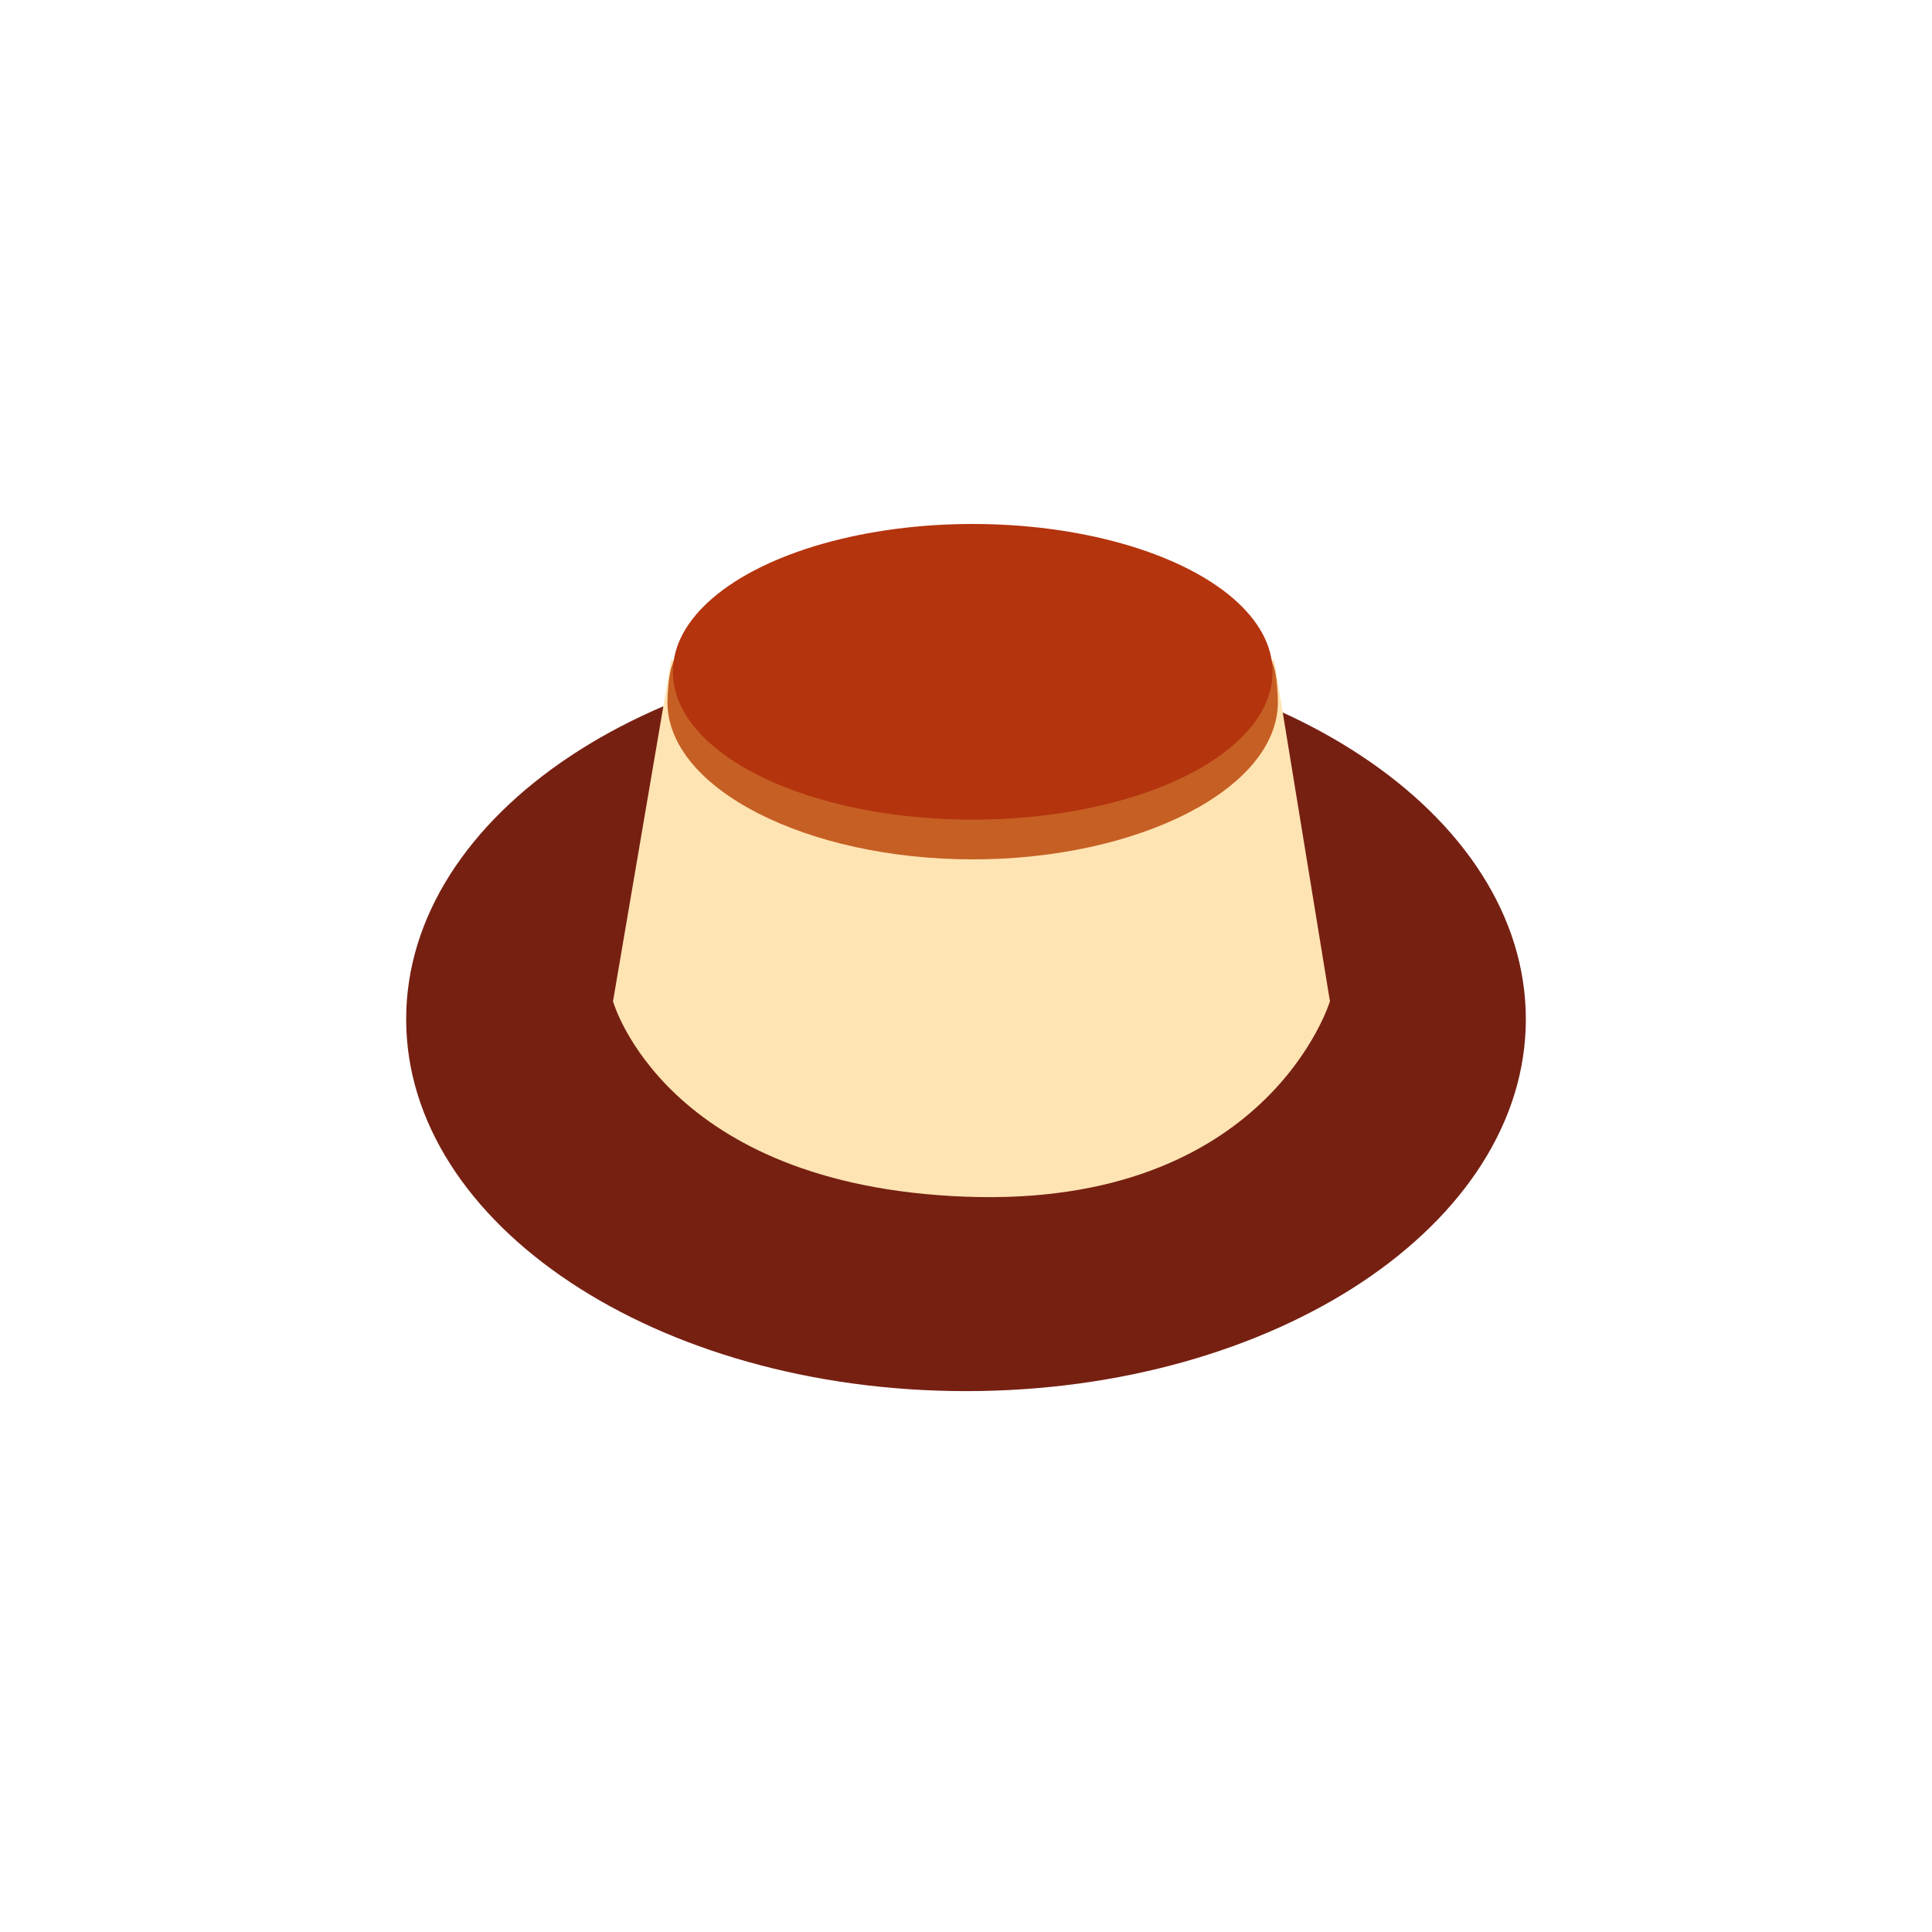
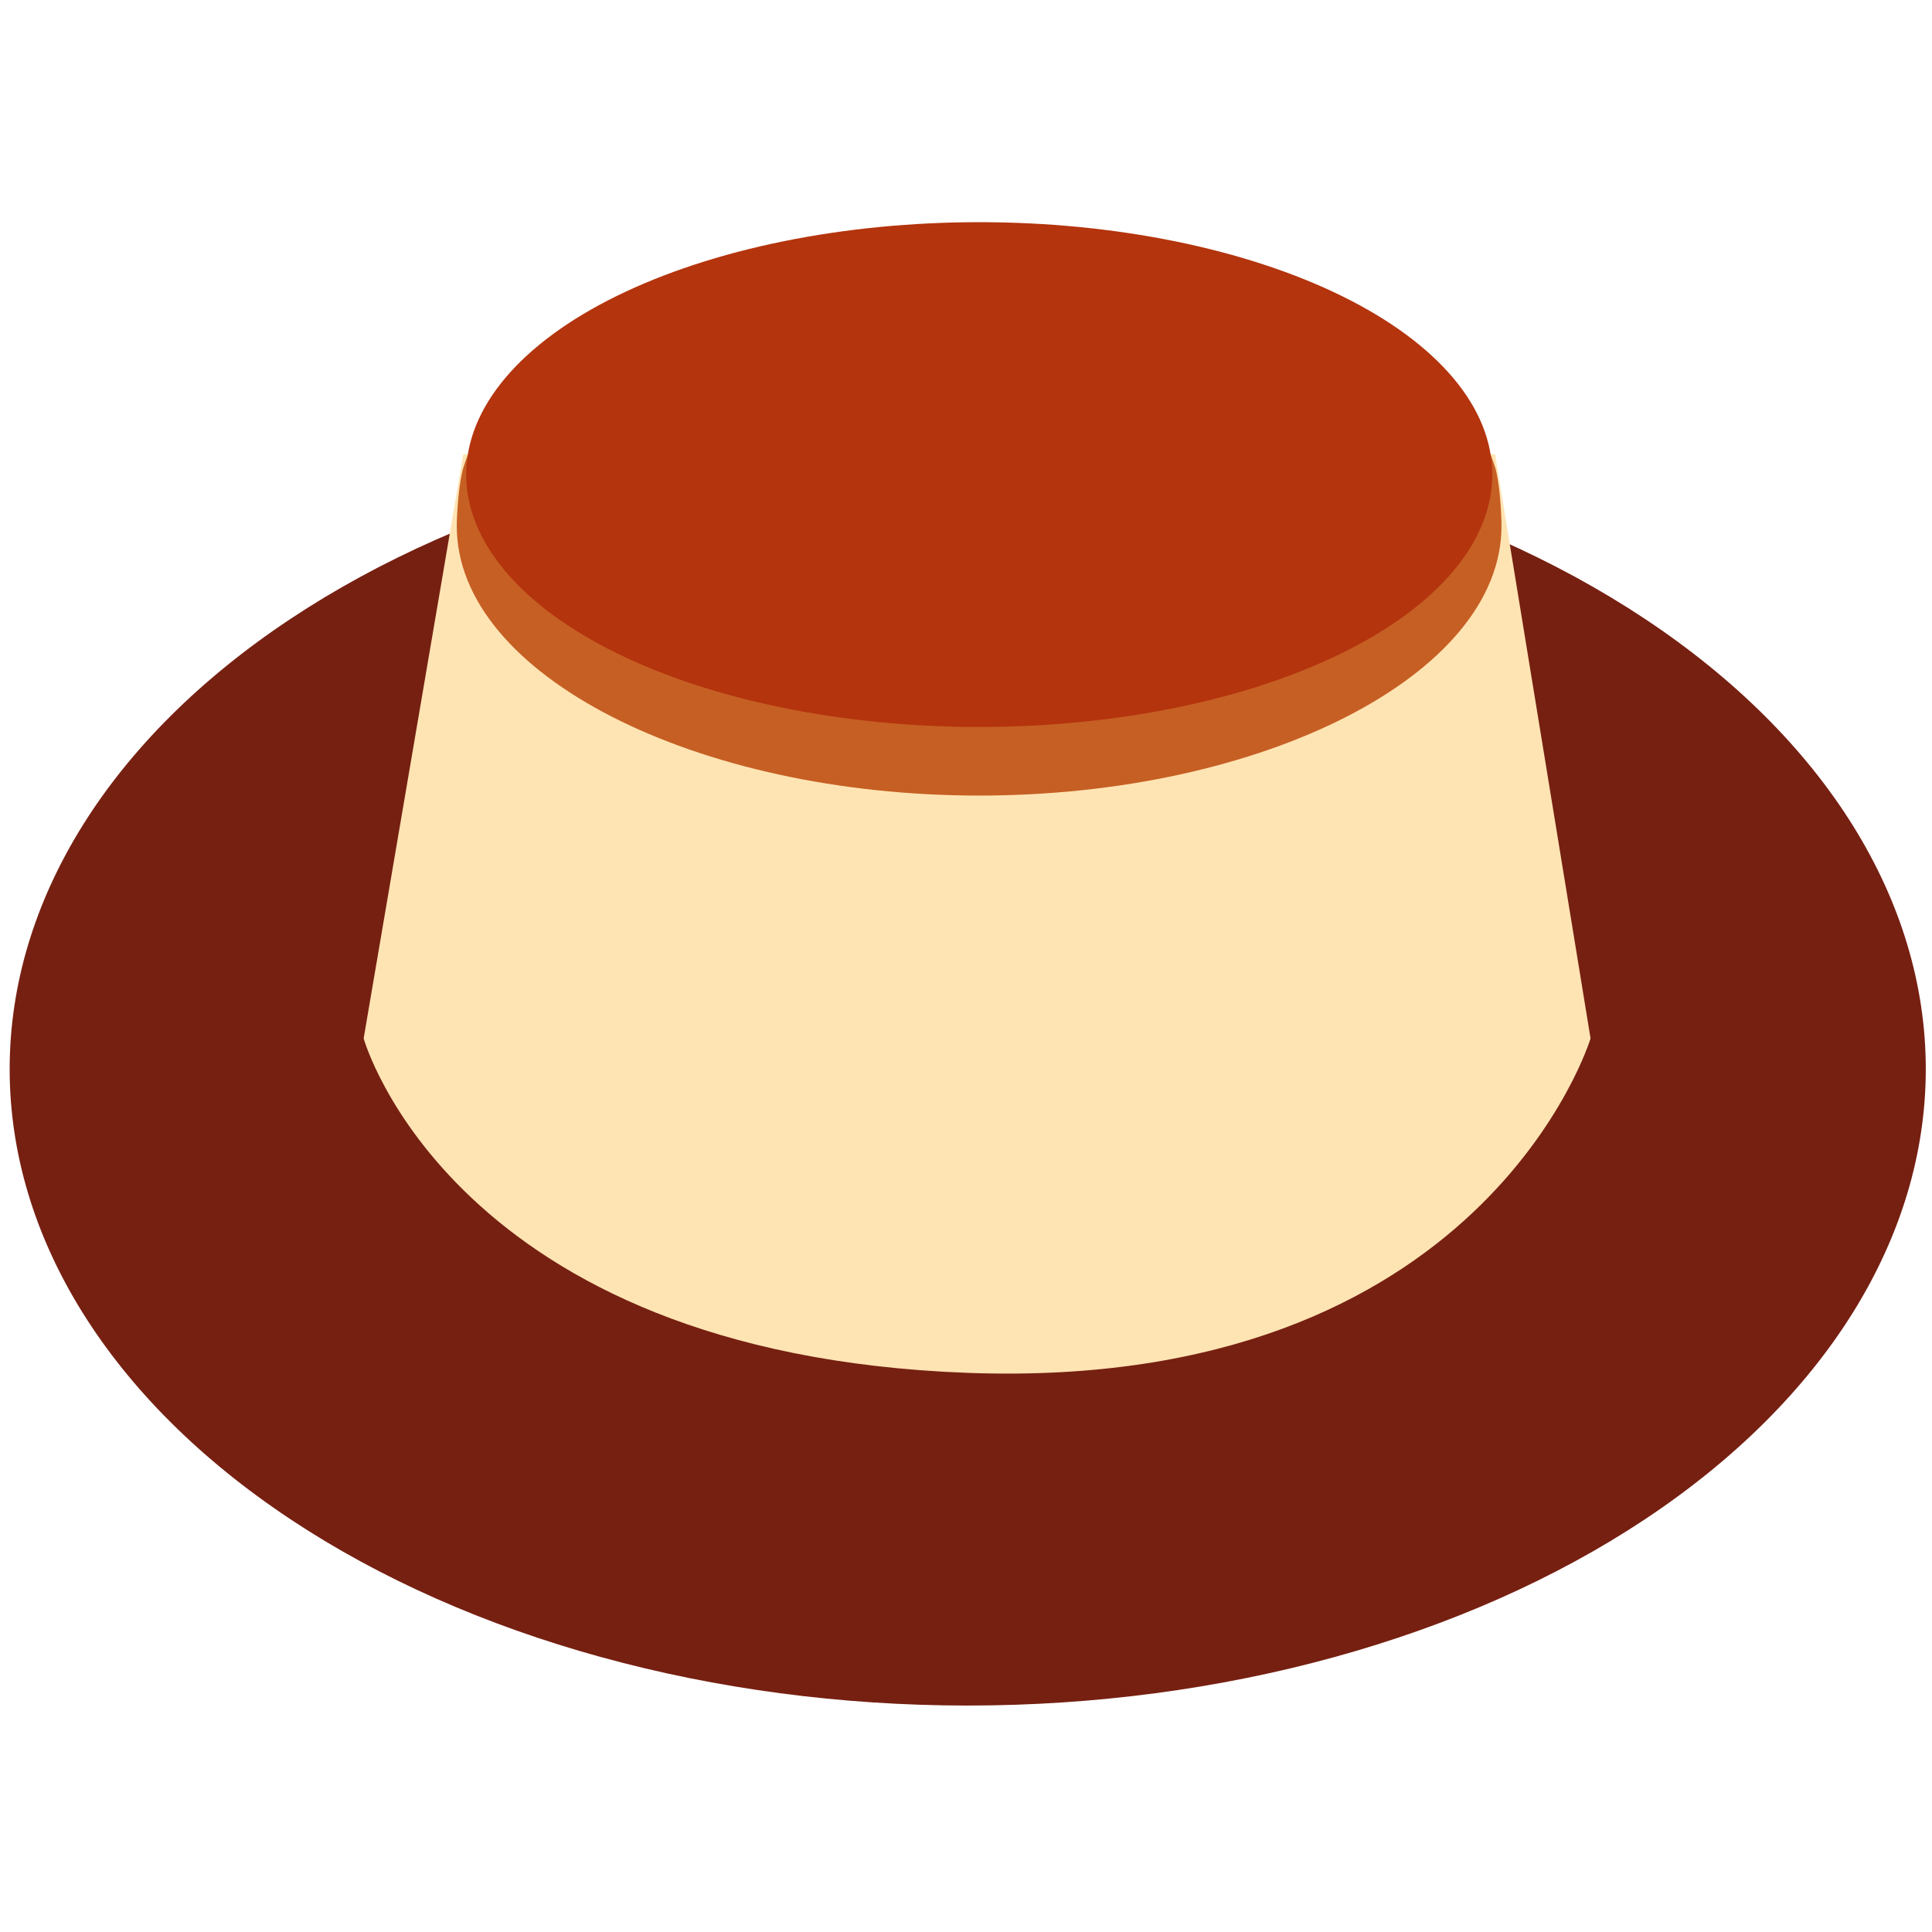
- <svg xmlns="http://www.w3.org/2000/svg" viewBox="0 0 1024 1024">
-   <path d="M215.275 540.203a296.725 197.12 0 1 0 593.451 0 296.725 197.12 0 1 0-593.451 0Z" fill="#762012" />
-   <path d="M704.896 530.709S671.765 640.171 512 634.283c-159.787-5.888-187.093-103.573-187.093-103.573l30.869-180.928h319.552l29.568 180.928z" fill="#FFE4B3" />
-   <path d="M677.312 372.053c0 46.08-73.984 83.435-161.728 83.435s-161.835-37.355-161.835-83.435c0-4.437.725-13.909 2.048-18.176 12.395-39.872 80.491-65.259 159.787-65.259 79.339 0 147.435 25.365 159.765 65.259 1.323 4.267 1.963 13.76 1.963 18.176z" fill="#C65F24" />
-   <path d="M356.672 356.075a158.891 78.165 0 1 0 317.781 0 158.891 78.165 0 1 0-317.781 0Z" fill="#B4340D" />
+ <svg xmlns="http://www.w3.org/2000/svg" width="200" height="200" viewBox="0 0 200 200" fill="none">
+   <path d="M1 110.672C1 128.146 11.449 144.905 30.049 157.261C48.648 169.617 73.875 176.558 100.179 176.558C126.483 176.558 151.709 169.617 170.309 157.261C188.908 144.905 199.357 128.146 199.357 110.672C199.357 93.198 188.908 76.439 170.309 64.083C151.709 51.727 126.483 44.786 100.179 44.786C73.875 44.786 48.648 51.727 30.049 64.083C11.449 76.439 1 93.198 1 110.672Z" fill="#762012" />
+   <path d="M164.654 107.499C164.654 107.499 153.58 144.086 100.179 142.118C46.772 140.15 37.645 107.499 37.645 107.499L47.962 47.025H154.771L164.654 107.499Z" fill="#FFE4B3" />
+   <path d="M155.434 54.469C155.434 69.871 130.705 82.357 101.377 82.357C72.049 82.357 47.285 69.871 47.285 54.469C47.285 52.986 47.528 49.82 47.97 48.394C52.112 35.067 74.873 26.581 101.377 26.581C127.896 26.581 150.657 35.06 154.778 48.394C155.22 49.82 155.434 52.993 155.434 54.469Z" fill="#C65F24" />
+   <path d="M48.262 49.128C48.261 52.559 49.634 55.957 52.303 59.127C54.972 62.297 58.884 65.177 63.815 67.604C68.747 70.03 74.602 71.955 81.045 73.268C87.489 74.581 94.395 75.257 101.37 75.257C108.345 75.257 115.251 74.581 121.695 73.268C128.138 71.955 133.993 70.03 138.925 67.604C143.856 65.177 147.768 62.297 150.437 59.127C153.106 55.957 154.479 52.559 154.478 49.128C154.479 45.697 153.106 42.3 150.437 39.13C147.768 35.96 143.856 33.079 138.925 30.653C133.993 28.227 128.138 26.302 121.695 24.989C115.251 23.676 108.345 23 101.37 23C94.395 23 87.489 23.676 81.045 24.989C74.602 26.302 68.747 28.227 63.815 30.653C58.884 33.079 54.972 35.96 52.303 39.13C49.634 42.3 48.261 45.697 48.262 49.128Z" fill="#B4340D" />
</svg>
